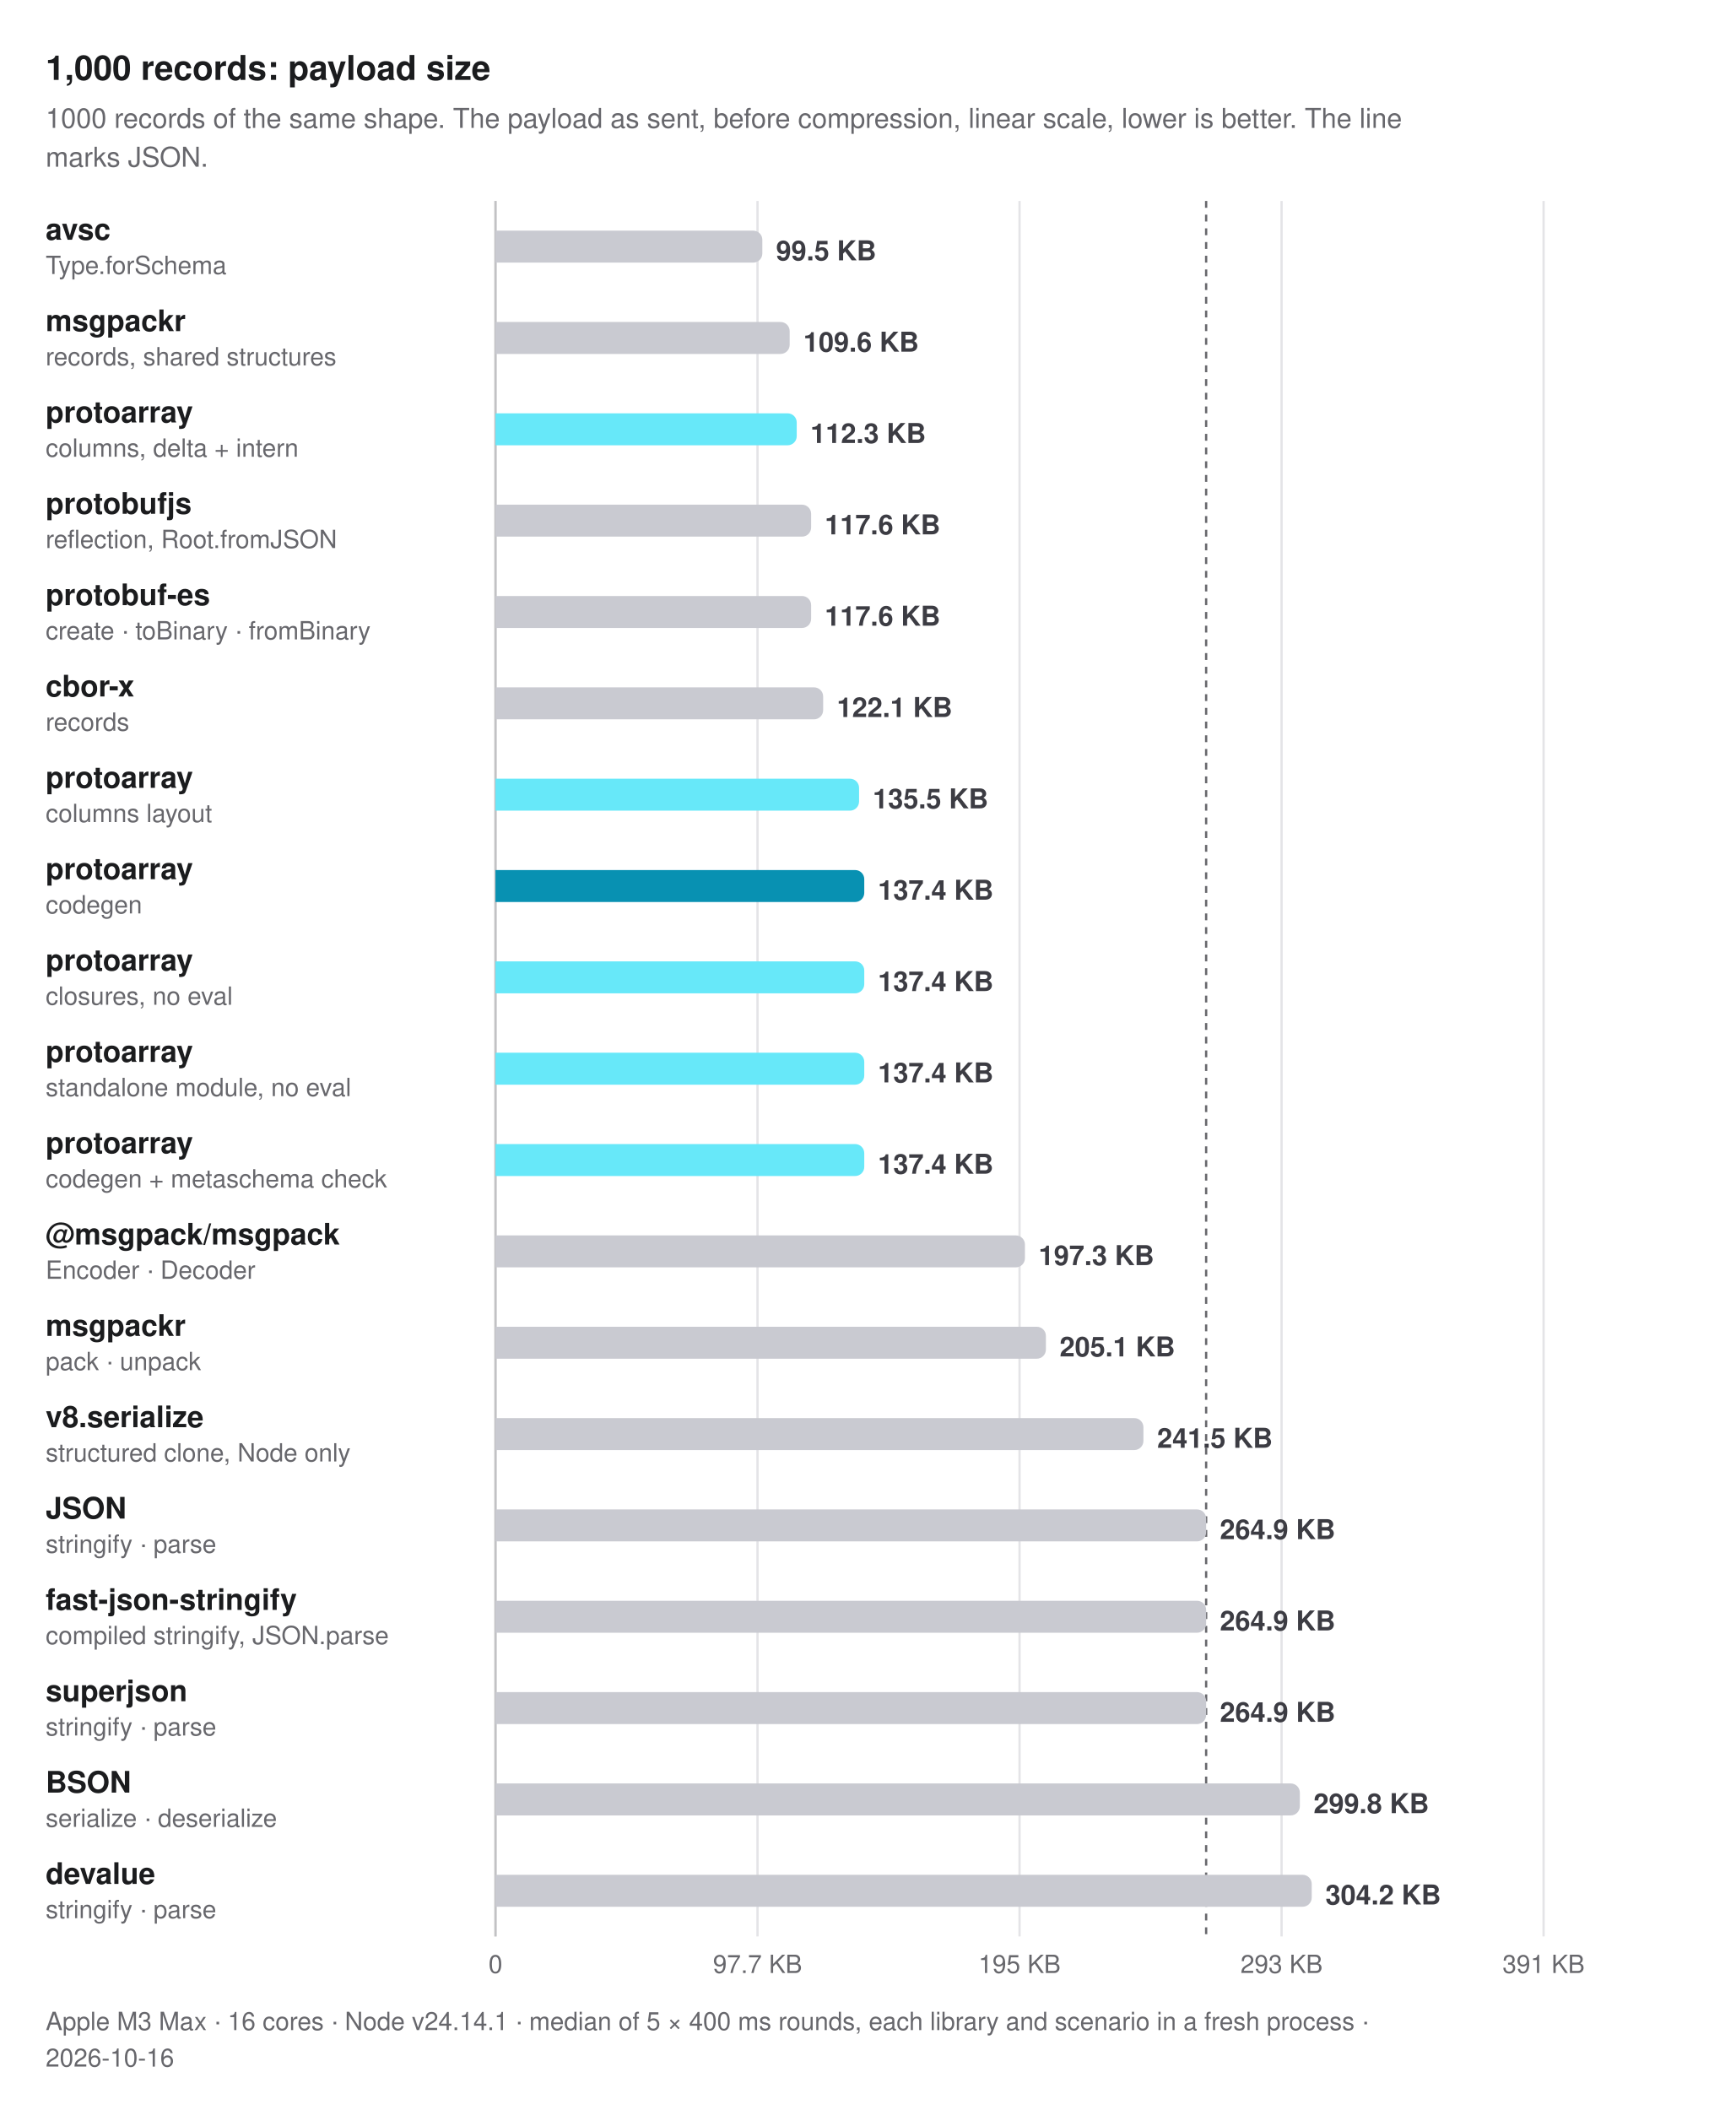
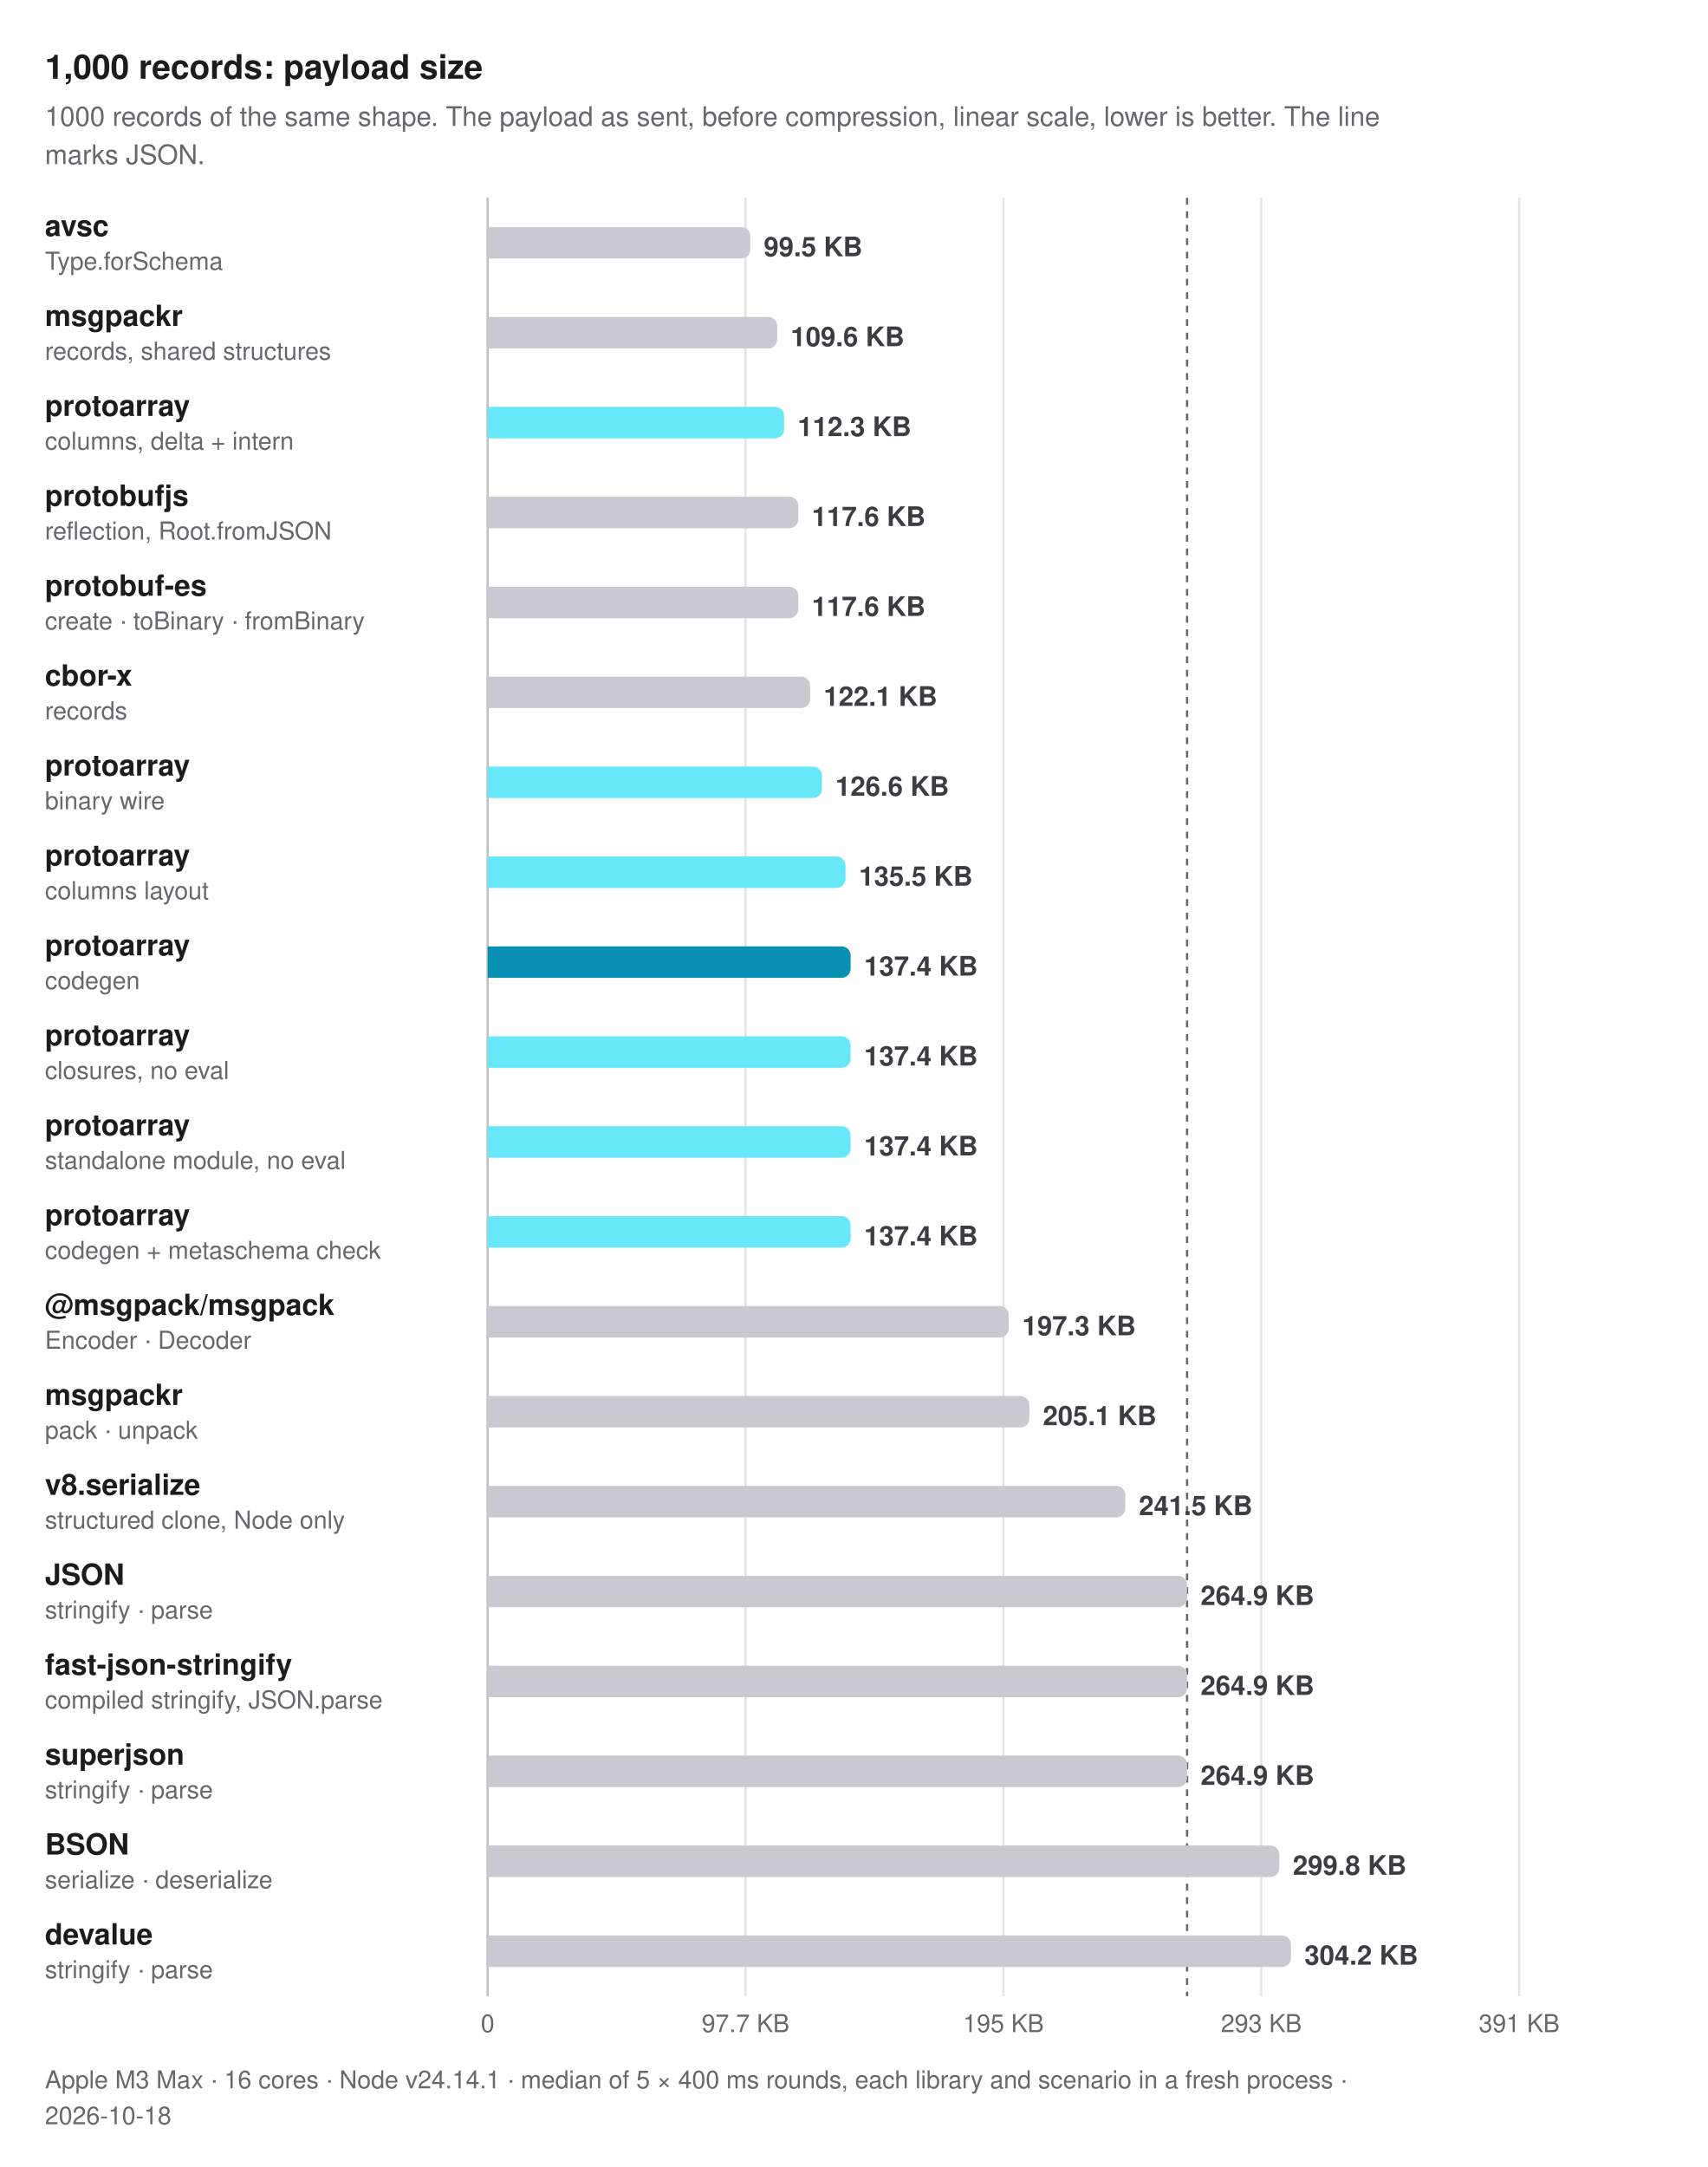
- <svg xmlns="http://www.w3.org/2000/svg" width="760" height="924" viewBox="0 0 760 924" role="img" aria-label="1,000 records: payload size. 1000 records of the same shape. The payload as sent, before compression, linear scale, lower is better. The line marks JSON.">
+ <svg xmlns="http://www.w3.org/2000/svg" width="760" height="964" viewBox="0 0 760 964" role="img" aria-label="1,000 records: payload size. 1000 records of the same shape. The payload as sent, before compression, linear scale, lower is better. The line marks JSON.">
  <style>
  text { font-family: -apple-system, BlinkMacSystemFont, "Segoe UI", Helvetica, Arial, sans-serif; }
  .title { font-size: 15px; font-weight: 700; fill: #1b1c1e; }
  .subtitle, .caption { font-size: 12px; fill: #67676c; }
  .caption { font-size: 11px; }
  .group { font-size: 11px; font-weight: 600; letter-spacing: 0.06em; fill: #67676c; }
  .label { font-size: 13px; font-weight: 600; fill: #1b1c1e; }
  .label.primary, .label.secondary { font-weight: 700; }
  .sublabel { font-size: 11px; fill: #67676c; }
  .value { font-size: 12px; font-weight: 600; fill: #3c3c43; font-variant-numeric: tabular-nums; }
  .value.small { font-size: 10px; }
  .legend { font-size: 11px; fill: #3c3c43; }
  .tick { font-size: 11px; fill: #67676c; font-variant-numeric: tabular-nums; }
  .grid { stroke: #e4e4e7; stroke-width: 1; }
  .axis { stroke: #c2c2c4; stroke-width: 1; }
  .ref { stroke: #67676c; stroke-width: 1; stroke-dasharray: 3 3; }
  .bar { fill: #c9cad1; }
  .bar.primary { fill: #0891b2; }
  .bar.secondary { fill: #67e8f9; }
  @media (prefers-color-scheme: dark) {
    .title, .label { fill: #dfdfd6; }
    .subtitle, .caption, .group, .sublabel, .tick { fill: #98989f; }
    .value, .legend { fill: #c2c2c4; }
    .grid { stroke: #2e2e32; }
    .axis { stroke: #48484c; }
    .ref { stroke: #98989f; }
    .bar { fill: #4a4b53; }
    .bar.primary { fill: #22d3ee; }
    .bar.secondary { fill: #0e7490; }
  }
</style>
  <text class="title" x="20" y="35">1,000 records: payload size</text>
  <text class="subtitle" x="20" y="56">1000 records of the same shape. The payload as sent, before compression, linear scale, lower is better. The line</text>
  <text class="subtitle" x="20" y="73">marks JSON.</text>
-   <line class="grid" x1="217" y1="88" x2="217" y2="848" />
-   <text class="tick" x="217" y="864" text-anchor="middle">0</text>
-   <line class="grid" x1="331.75" y1="88" x2="331.75" y2="848" />
-   <text class="tick" x="331.75" y="864" text-anchor="middle">97.7 KB</text>
-   <line class="grid" x1="446.5" y1="88" x2="446.5" y2="848" />
-   <text class="tick" x="446.5" y="864" text-anchor="middle">195 KB</text>
-   <line class="grid" x1="561.25" y1="88" x2="561.25" y2="848" />
-   <text class="tick" x="561.25" y="864" text-anchor="middle">293 KB</text>
-   <line class="grid" x1="676" y1="88" x2="676" y2="848" />
-   <text class="tick" x="676" y="864" text-anchor="middle">391 KB</text>
-   <line class="axis" x1="217" y1="88" x2="217" y2="848" />
-   <line class="ref" x1="528.219" y1="88" x2="528.219" y2="848" />
+   <line class="grid" x1="217" y1="88" x2="217" y2="888" />
+   <text class="tick" x="217" y="904" text-anchor="middle">0</text>
+   <line class="grid" x1="331.75" y1="88" x2="331.75" y2="888" />
+   <text class="tick" x="331.75" y="904" text-anchor="middle">97.7 KB</text>
+   <line class="grid" x1="446.5" y1="88" x2="446.5" y2="888" />
+   <text class="tick" x="446.5" y="904" text-anchor="middle">195 KB</text>
+   <line class="grid" x1="561.25" y1="88" x2="561.25" y2="888" />
+   <text class="tick" x="561.25" y="904" text-anchor="middle">293 KB</text>
+   <line class="grid" x1="676" y1="88" x2="676" y2="888" />
+   <text class="tick" x="676" y="904" text-anchor="middle">391 KB</text>
+   <line class="axis" x1="217" y1="88" x2="217" y2="888" />
+   <line class="ref" x1="528.219" y1="88" x2="528.219" y2="888" />
  <g>
    <text class="label" x="20" y="105">avsc</text>
    <text class="sublabel" x="20" y="120">Type.forSchema</text>
    <path class="bar" d="M217,101H329.86A4,4 0 0 1 333.86,105V111A4,4 0 0 1 329.86,115H217Z" />
    <text class="value" x="339.86" y="114">99.5 KB</text>
  </g>
  <g>
    <text class="label" x="20" y="145">msgpackr</text>
    <text class="sublabel" x="20" y="160">records, shared structures</text>
    <path class="bar" d="M217,141H341.834A4,4 0 0 1 345.834,145V151A4,4 0 0 1 341.834,155H217Z" />
    <text class="value" x="351.834" y="154">109.6 KB</text>
  </g>
  <g>
    <text class="label secondary" x="20" y="185">protoarray</text>
    <text class="sublabel" x="20" y="200">columns, delta + intern</text>
    <path class="bar secondary" d="M217,181H344.922A4,4 0 0 1 348.922,185V191A4,4 0 0 1 344.922,195H217Z" />
    <text class="value" x="354.922" y="194">112.3 KB</text>
  </g>
  <g>
    <text class="label" x="20" y="225">protobufjs</text>
    <text class="sublabel" x="20" y="240">reflection, Root.fromJSON</text>
    <path class="bar" d="M217,221H351.227A4,4 0 0 1 355.227,225V231A4,4 0 0 1 351.227,235H217Z" />
    <text class="value" x="361.227" y="234">117.6 KB</text>
  </g>
  <g>
    <text class="label" x="20" y="265">protobuf-es</text>
    <text class="sublabel" x="20" y="280">create · toBinary · fromBinary</text>
    <path class="bar" d="M217,261H351.227A4,4 0 0 1 355.227,265V271A4,4 0 0 1 351.227,275H217Z" />
    <text class="value" x="361.227" y="274">117.6 KB</text>
  </g>
  <g>
    <text class="label" x="20" y="305">cbor-x</text>
    <text class="sublabel" x="20" y="320">records</text>
    <path class="bar" d="M217,301H356.496A4,4 0 0 1 360.496,305V311A4,4 0 0 1 356.496,315H217Z" />
    <text class="value" x="366.496" y="314">122.1 KB</text>
  </g>
  <g>
    <text class="label secondary" x="20" y="345">protoarray</text>
-     <text class="sublabel" x="20" y="360">columns layout</text>
-     <path class="bar secondary" d="M217,341H372.225A4,4 0 0 1 376.225,345V351A4,4 0 0 1 372.225,355H217Z" />
-     <text class="value" x="382.225" y="354">135.5 KB</text>
+     <text class="sublabel" x="20" y="360">binary wire</text>
+     <path class="bar secondary" d="M217,341H361.745A4,4 0 0 1 365.745,345V351A4,4 0 0 1 361.745,355H217Z" />
+     <text class="value" x="371.745" y="354">126.6 KB</text>
  </g>
  <g>
-     <text class="label primary" x="20" y="385">protoarray</text>
-     <text class="sublabel" x="20" y="400">codegen</text>
-     <path class="bar primary" d="M217,381H374.497A4,4 0 0 1 378.497,385V391A4,4 0 0 1 374.497,395H217Z" />
-     <text class="value" x="384.497" y="394">137.4 KB</text>
+     <text class="label secondary" x="20" y="385">protoarray</text>
+     <text class="sublabel" x="20" y="400">columns layout</text>
+     <path class="bar secondary" d="M217,381H372.225A4,4 0 0 1 376.225,385V391A4,4 0 0 1 372.225,395H217Z" />
+     <text class="value" x="382.225" y="394">135.5 KB</text>
  </g>
  <g>
-     <text class="label secondary" x="20" y="425">protoarray</text>
-     <text class="sublabel" x="20" y="440">closures, no eval</text>
-     <path class="bar secondary" d="M217,421H374.497A4,4 0 0 1 378.497,425V431A4,4 0 0 1 374.497,435H217Z" />
+     <text class="label primary" x="20" y="425">protoarray</text>
+     <text class="sublabel" x="20" y="440">codegen</text>
+     <path class="bar primary" d="M217,421H374.497A4,4 0 0 1 378.497,425V431A4,4 0 0 1 374.497,435H217Z" />
    <text class="value" x="384.497" y="434">137.4 KB</text>
  </g>
  <g>
    <text class="label secondary" x="20" y="465">protoarray</text>
-     <text class="sublabel" x="20" y="480">standalone module, no eval</text>
+     <text class="sublabel" x="20" y="480">closures, no eval</text>
    <path class="bar secondary" d="M217,461H374.497A4,4 0 0 1 378.497,465V471A4,4 0 0 1 374.497,475H217Z" />
    <text class="value" x="384.497" y="474">137.4 KB</text>
  </g>
  <g>
    <text class="label secondary" x="20" y="505">protoarray</text>
-     <text class="sublabel" x="20" y="520">codegen + metaschema check</text>
+     <text class="sublabel" x="20" y="520">standalone module, no eval</text>
    <path class="bar secondary" d="M217,501H374.497A4,4 0 0 1 378.497,505V511A4,4 0 0 1 374.497,515H217Z" />
    <text class="value" x="384.497" y="514">137.4 KB</text>
  </g>
  <g>
-     <text class="label" x="20" y="545">@msgpack/msgpack</text>
-     <text class="sublabel" x="20" y="560">Encoder · Decoder</text>
-     <path class="bar" d="M217,541H444.865A4,4 0 0 1 448.865,545V551A4,4 0 0 1 444.865,555H217Z" />
-     <text class="value" x="454.865" y="554">197.3 KB</text>
+     <text class="label secondary" x="20" y="545">protoarray</text>
+     <text class="sublabel" x="20" y="560">codegen + metaschema check</text>
+     <path class="bar secondary" d="M217,541H374.497A4,4 0 0 1 378.497,545V551A4,4 0 0 1 374.497,555H217Z" />
+     <text class="value" x="384.497" y="554">137.4 KB</text>
  </g>
  <g>
-     <text class="label" x="20" y="585">msgpackr</text>
-     <text class="sublabel" x="20" y="600">pack · unpack</text>
-     <path class="bar" d="M217,581H454.045A4,4 0 0 1 458.045,585V591A4,4 0 0 1 454.045,595H217Z" />
-     <text class="value" x="464.045" y="594">205.1 KB</text>
+     <text class="label" x="20" y="585">@msgpack/msgpack</text>
+     <text class="sublabel" x="20" y="600">Encoder · Decoder</text>
+     <path class="bar" d="M217,581H444.865A4,4 0 0 1 448.865,585V591A4,4 0 0 1 444.865,595H217Z" />
+     <text class="value" x="454.865" y="594">197.3 KB</text>
  </g>
  <g>
-     <text class="label" x="20" y="625">v8.serialize</text>
-     <text class="sublabel" x="20" y="640">structured clone, Node only</text>
-     <path class="bar" d="M217,621H496.754A4,4 0 0 1 500.754,625V631A4,4 0 0 1 496.754,635H217Z" />
-     <text class="value" x="506.754" y="634">241.5 KB</text>
+     <text class="label" x="20" y="625">msgpackr</text>
+     <text class="sublabel" x="20" y="640">pack · unpack</text>
+     <path class="bar" d="M217,621H454.045A4,4 0 0 1 458.045,625V631A4,4 0 0 1 454.045,635H217Z" />
+     <text class="value" x="464.045" y="634">205.1 KB</text>
  </g>
  <g>
-     <text class="label" x="20" y="665">JSON</text>
-     <text class="sublabel" x="20" y="680">stringify · parse</text>
-     <path class="bar" d="M217,661H524.219A4,4 0 0 1 528.219,665V671A4,4 0 0 1 524.219,675H217Z" />
-     <text class="value" x="534.219" y="674">264.9 KB</text>
+     <text class="label" x="20" y="665">v8.serialize</text>
+     <text class="sublabel" x="20" y="680">structured clone, Node only</text>
+     <path class="bar" d="M217,661H496.754A4,4 0 0 1 500.754,665V671A4,4 0 0 1 496.754,675H217Z" />
+     <text class="value" x="506.754" y="674">241.5 KB</text>
  </g>
  <g>
-     <text class="label" x="20" y="705">fast-json-stringify</text>
-     <text class="sublabel" x="20" y="720">compiled stringify, JSON.parse</text>
+     <text class="label" x="20" y="705">JSON</text>
+     <text class="sublabel" x="20" y="720">stringify · parse</text>
    <path class="bar" d="M217,701H524.219A4,4 0 0 1 528.219,705V711A4,4 0 0 1 524.219,715H217Z" />
    <text class="value" x="534.219" y="714">264.9 KB</text>
  </g>
  <g>
-     <text class="label" x="20" y="745">superjson</text>
-     <text class="sublabel" x="20" y="760">stringify · parse</text>
-     <path class="bar" d="M217,741H524.23A4,4 0 0 1 528.23,745V751A4,4 0 0 1 524.23,755H217Z" />
-     <text class="value" x="534.23" y="754">264.9 KB</text>
+     <text class="label" x="20" y="745">fast-json-stringify</text>
+     <text class="sublabel" x="20" y="760">compiled stringify, JSON.parse</text>
+     <path class="bar" d="M217,741H524.219A4,4 0 0 1 528.219,745V751A4,4 0 0 1 524.219,755H217Z" />
+     <text class="value" x="534.219" y="754">264.9 KB</text>
  </g>
  <g>
-     <text class="label" x="20" y="785">BSON</text>
-     <text class="sublabel" x="20" y="800">serialize · deserialize</text>
-     <path class="bar" d="M217,781H565.258A4,4 0 0 1 569.258,785V791A4,4 0 0 1 565.258,795H217Z" />
-     <text class="value" x="575.258" y="794">299.8 KB</text>
+     <text class="label" x="20" y="785">superjson</text>
+     <text class="sublabel" x="20" y="800">stringify · parse</text>
+     <path class="bar" d="M217,781H524.23A4,4 0 0 1 528.23,785V791A4,4 0 0 1 524.23,795H217Z" />
+     <text class="value" x="534.23" y="794">264.9 KB</text>
  </g>
  <g>
-     <text class="label" x="20" y="825">devalue</text>
-     <text class="sublabel" x="20" y="840">stringify · parse</text>
-     <path class="bar" d="M217,821H570.463A4,4 0 0 1 574.463,825V831A4,4 0 0 1 570.463,835H217Z" />
-     <text class="value" x="580.463" y="834">304.2 KB</text>
+     <text class="label" x="20" y="825">BSON</text>
+     <text class="sublabel" x="20" y="840">serialize · deserialize</text>
+     <path class="bar" d="M217,821H565.258A4,4 0 0 1 569.258,825V831A4,4 0 0 1 565.258,835H217Z" />
+     <text class="value" x="575.258" y="834">299.8 KB</text>
  </g>
-   <text class="caption" x="20" y="889">Apple M3 Max · 16 cores · Node v24.14.1 · median of 5 × 400 ms rounds, each library and scenario in a fresh process ·</text>
-   <text class="caption" x="20" y="905">2026-10-16</text>
+   <g>
+     <text class="label" x="20" y="865">devalue</text>
+     <text class="sublabel" x="20" y="880">stringify · parse</text>
+     <path class="bar" d="M217,861H570.463A4,4 0 0 1 574.463,865V871A4,4 0 0 1 570.463,875H217Z" />
+     <text class="value" x="580.463" y="874">304.2 KB</text>
+   </g>
+   <text class="caption" x="20" y="929">Apple M3 Max · 16 cores · Node v24.14.1 · median of 5 × 400 ms rounds, each library and scenario in a fresh process ·</text>
+   <text class="caption" x="20" y="945">2026-10-18</text>
</svg>
